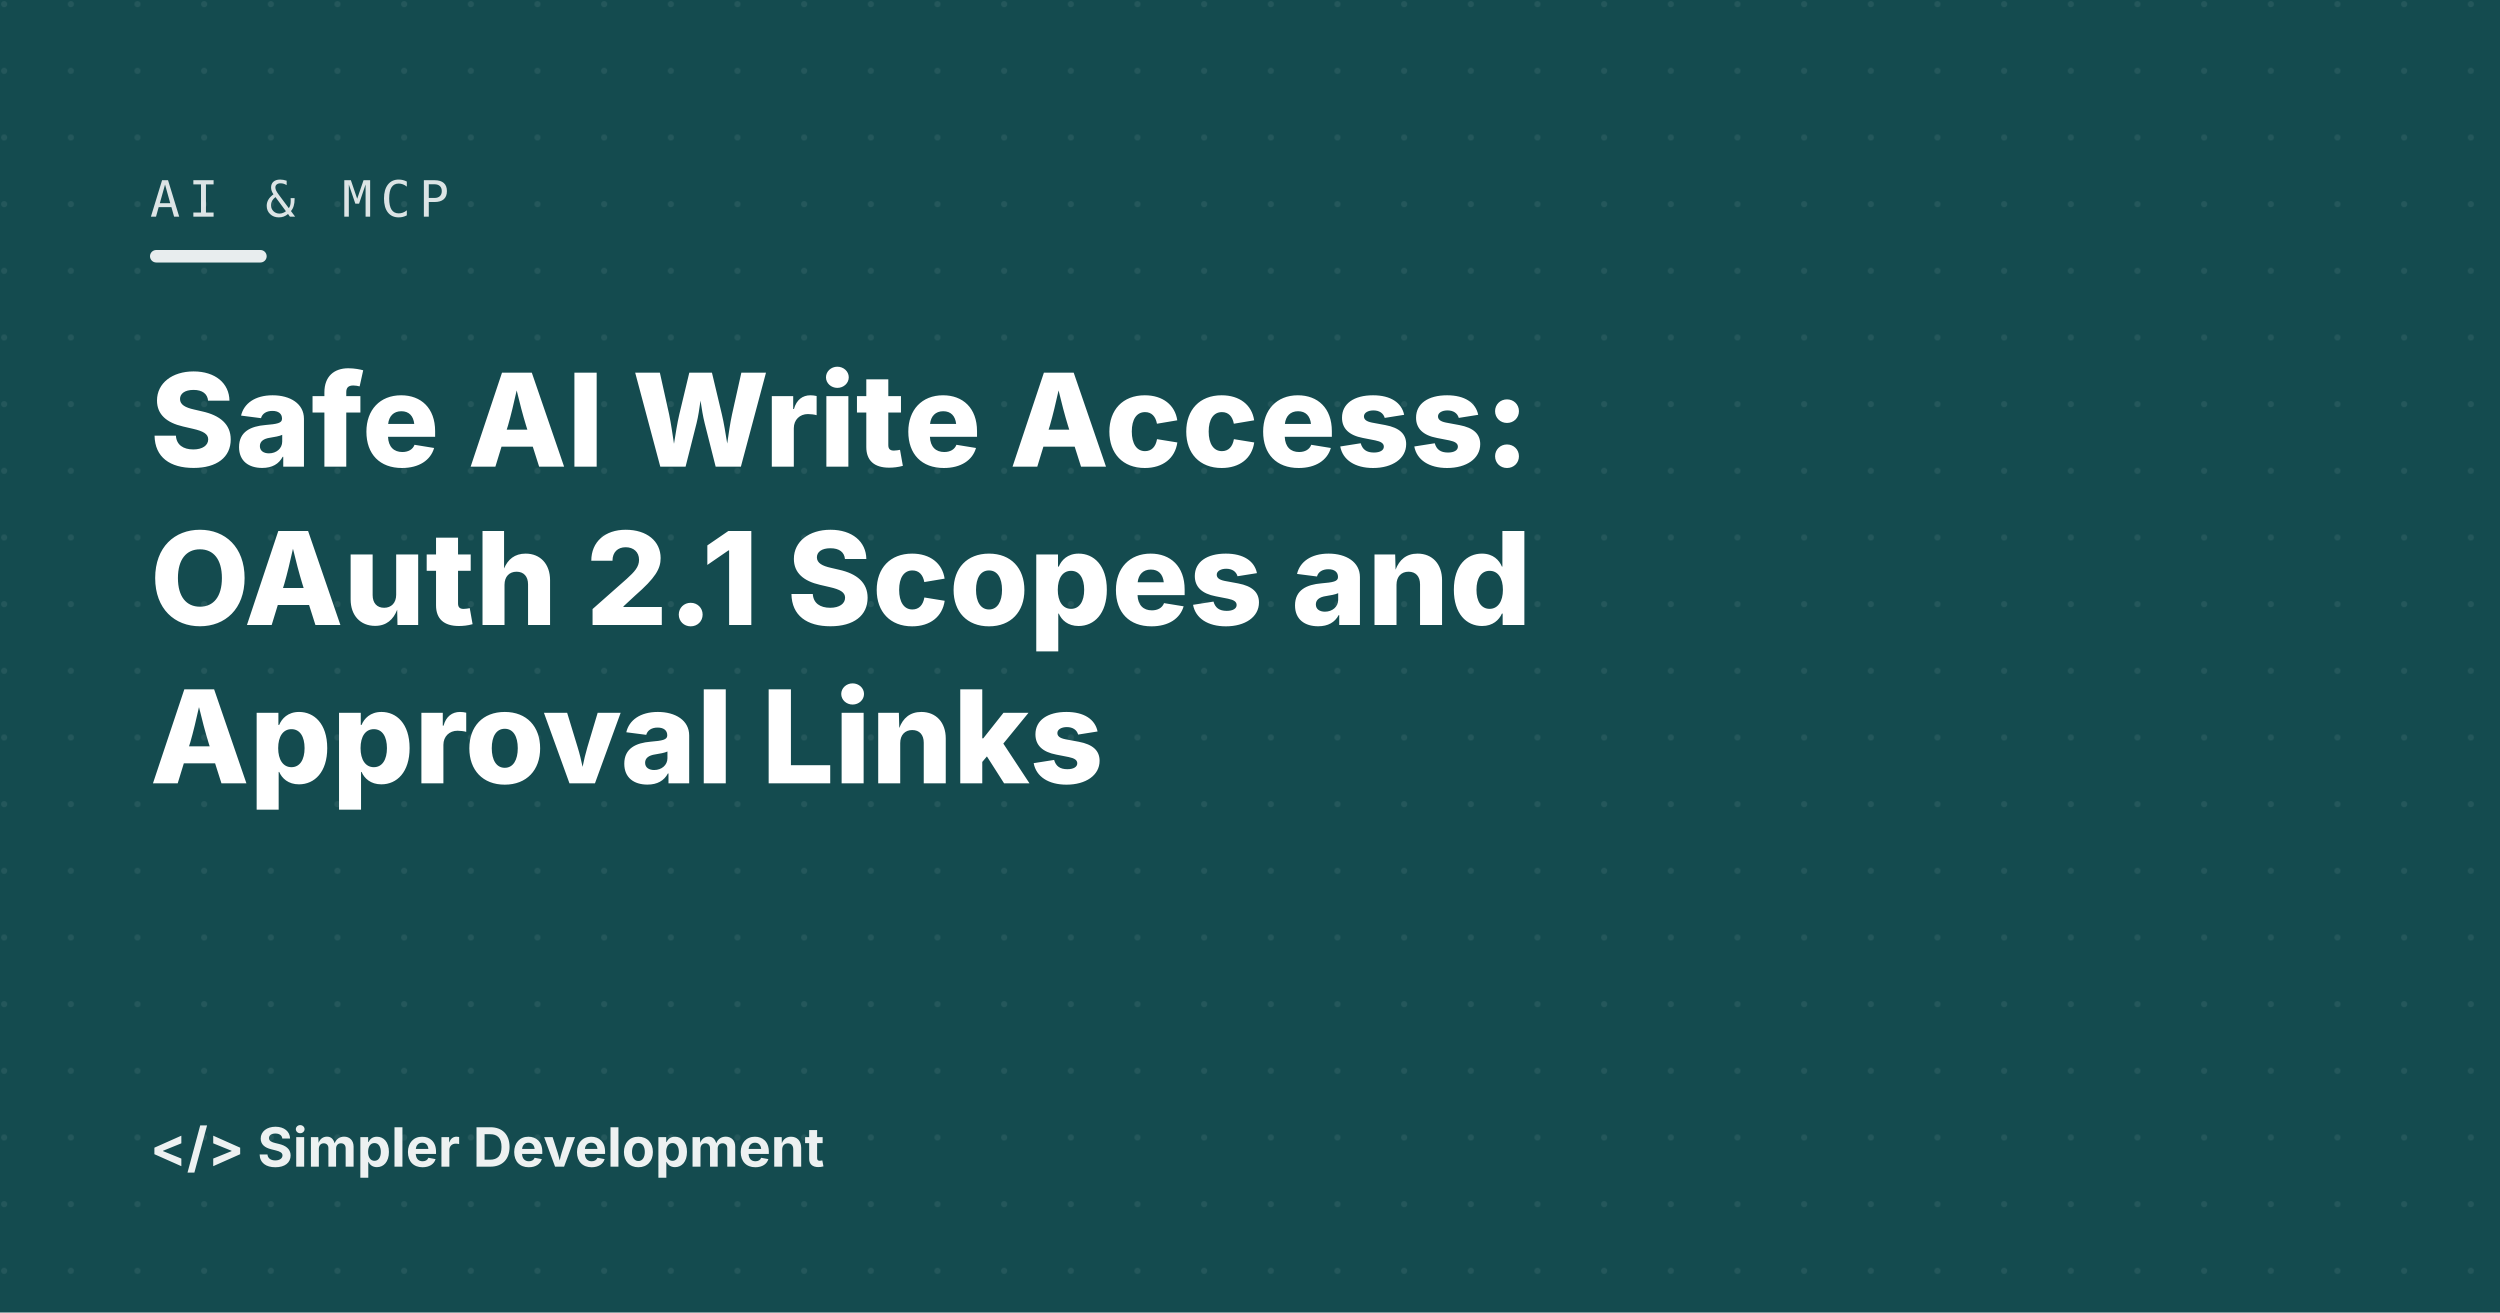
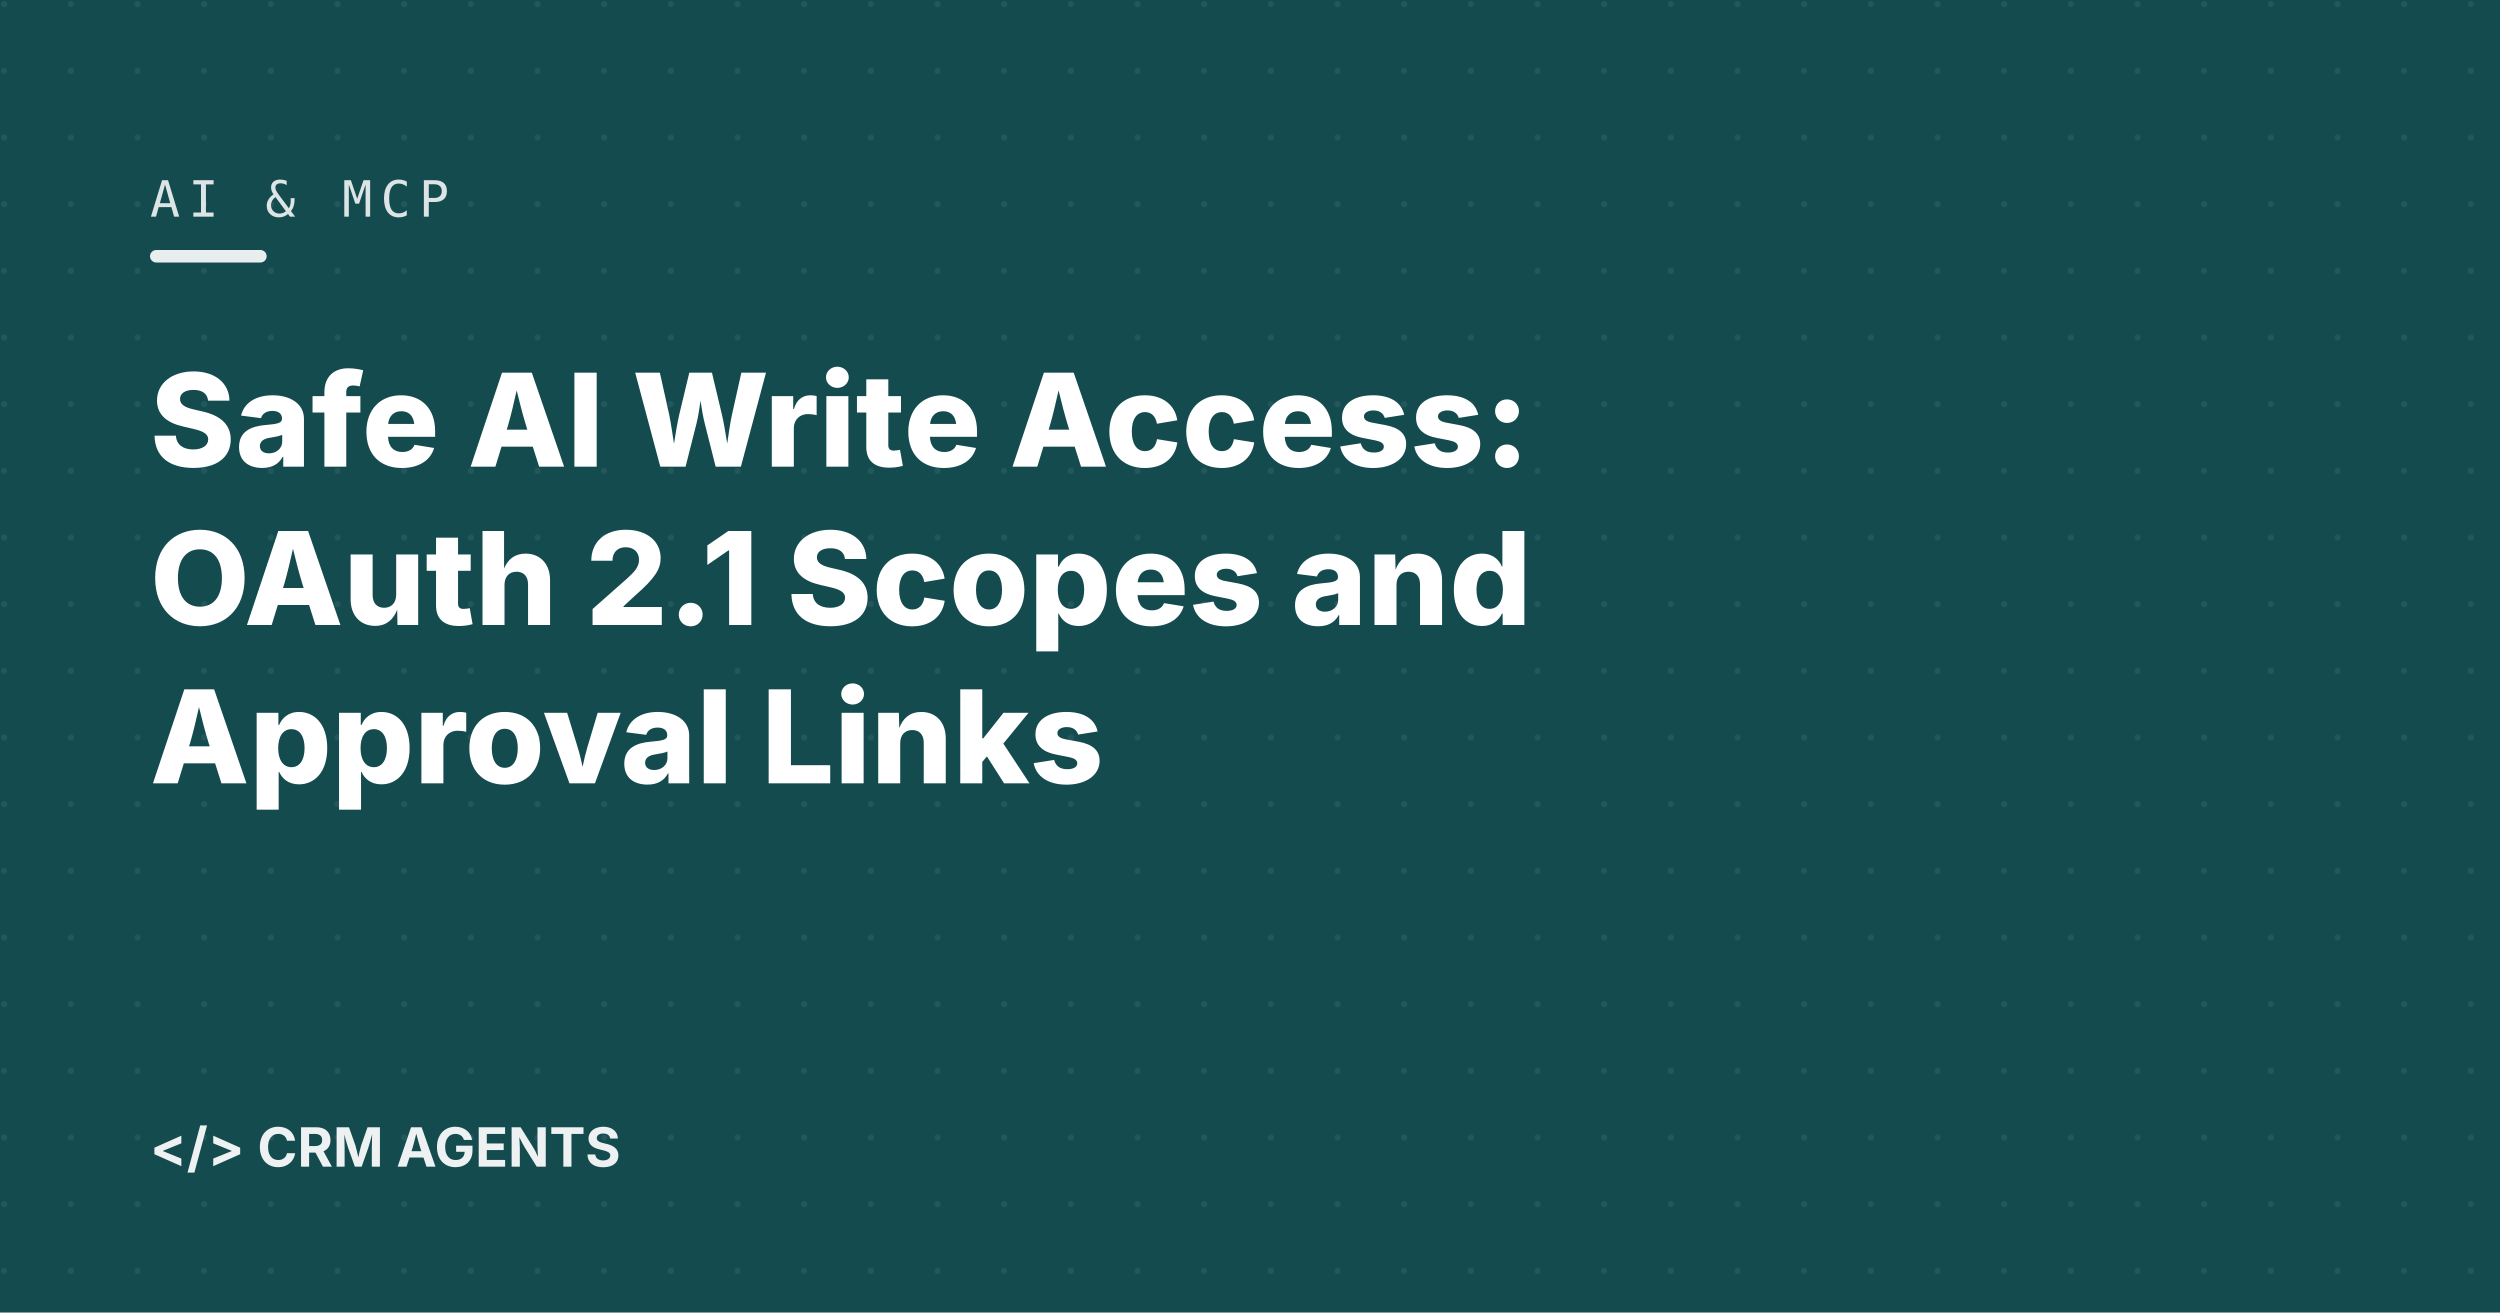
<svg xmlns="http://www.w3.org/2000/svg" width="1200" height="630" viewBox="0 0 1200 630" role="img" aria-label="Safe AI Write Access: OAuth 2.1 Scopes and Approval Links">
  <defs>
    <linearGradient id="bg" x1="0" y1="0" x2="1" y2="1">
      <stop offset="0" stop-color="#144B4F" />
      <stop offset="1" stop-color="#144B4F" />
    </linearGradient>
    <pattern id="dots" width="32" height="32" patternUnits="userSpaceOnUse">
      <circle cx="2" cy="2" r="1.5" fill="#ffffff" opacity="0.07" />
    </pattern>
  </defs>
  <rect width="1200" height="630" fill="url(#bg)" />
  <rect width="1200" height="630" fill="url(#dots)" />
  <rect x="72" y="120" width="56" height="6" rx="3" fill="#ffffff" opacity="0.9" />
  <text x="72" y="104" font-family="ui-monospace, SFMono-Regular, Menlo, monospace" font-size="24" letter-spacing="4" fill="#ffffff" opacity="0.85">AI &amp; MCP</text>
  <text x="72" y="224" font-family="Inter, Segoe UI, system-ui, sans-serif" font-size="62" font-weight="800" fill="#ffffff">Safe AI Write Access:</text>
  <text x="72" y="300" font-family="Inter, Segoe UI, system-ui, sans-serif" font-size="62" font-weight="800" fill="#ffffff">OAuth 2.1 Scopes and</text>
  <text x="72" y="376" font-family="Inter, Segoe UI, system-ui, sans-serif" font-size="62" font-weight="800" fill="#ffffff">Approval Links</text>
-   <text x="72" y="560" font-family="Inter, Segoe UI, system-ui, sans-serif" font-size="26" font-weight="700" fill="#ffffff" opacity="0.92">&lt;/&gt; Simpler Development</text>
+   <text x="72" y="560" font-family="Inter, Segoe UI, system-ui, sans-serif" font-size="26" font-weight="700" fill="#ffffff" opacity="0.92">&lt;/&gt; CRM AGENTS</text>
</svg>
